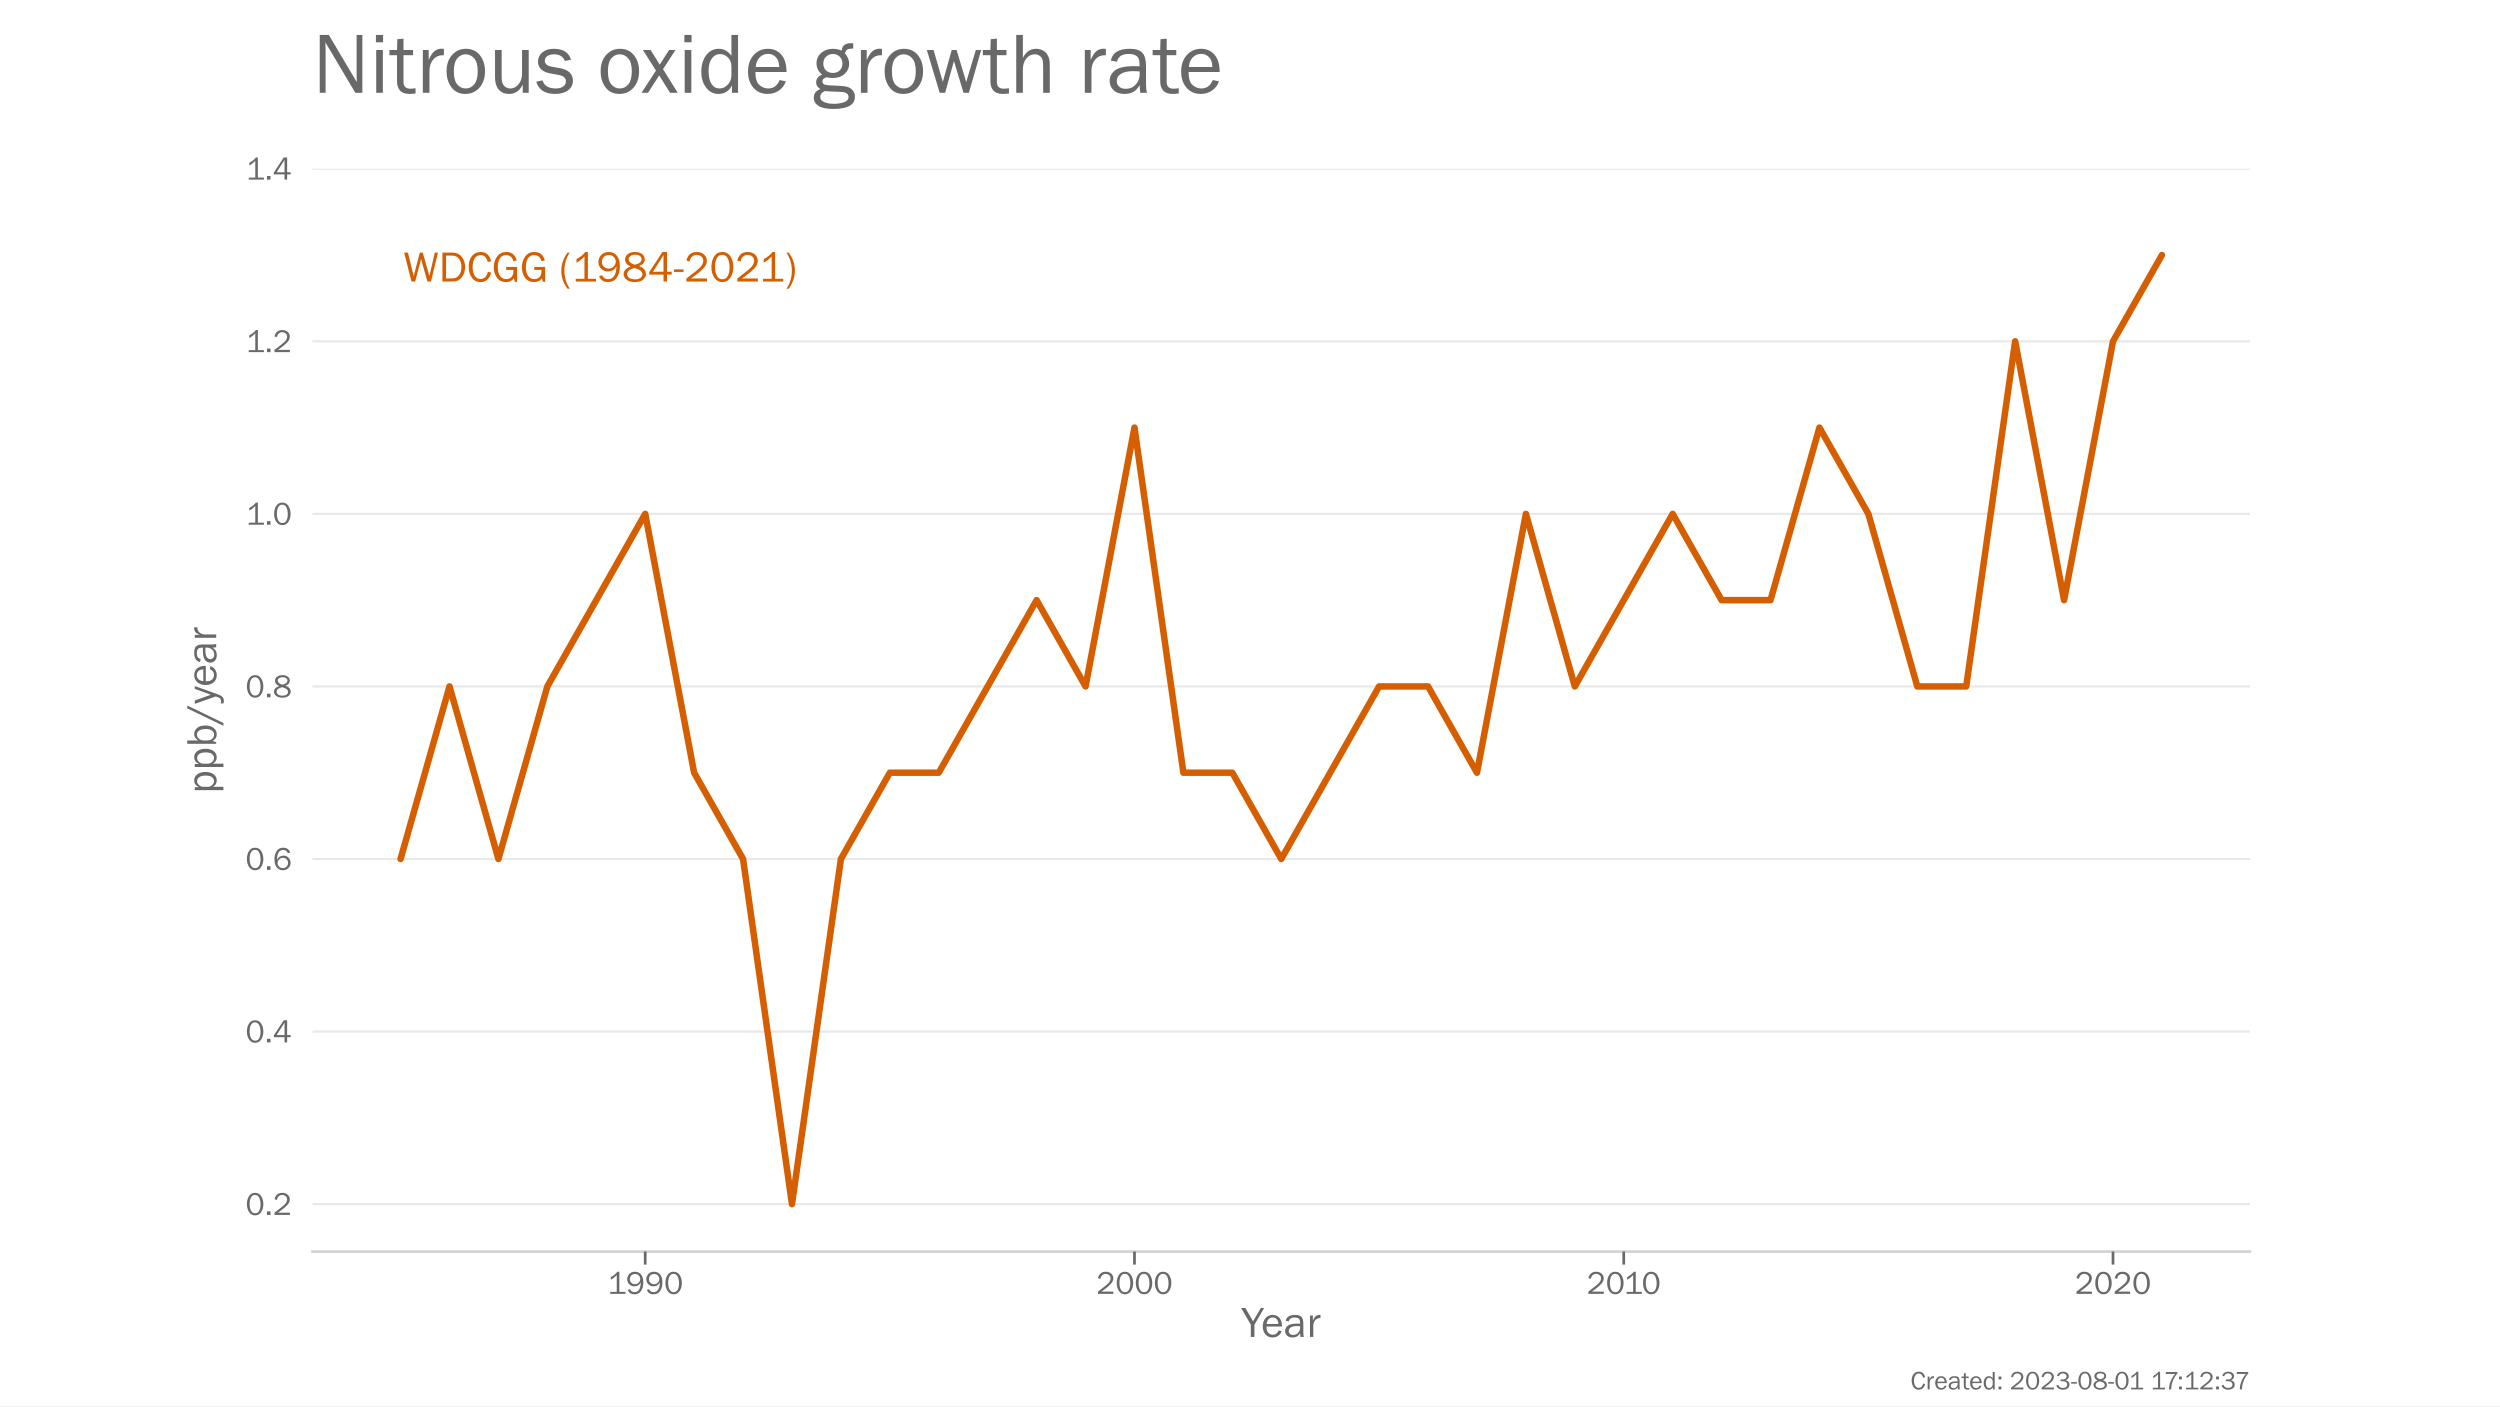
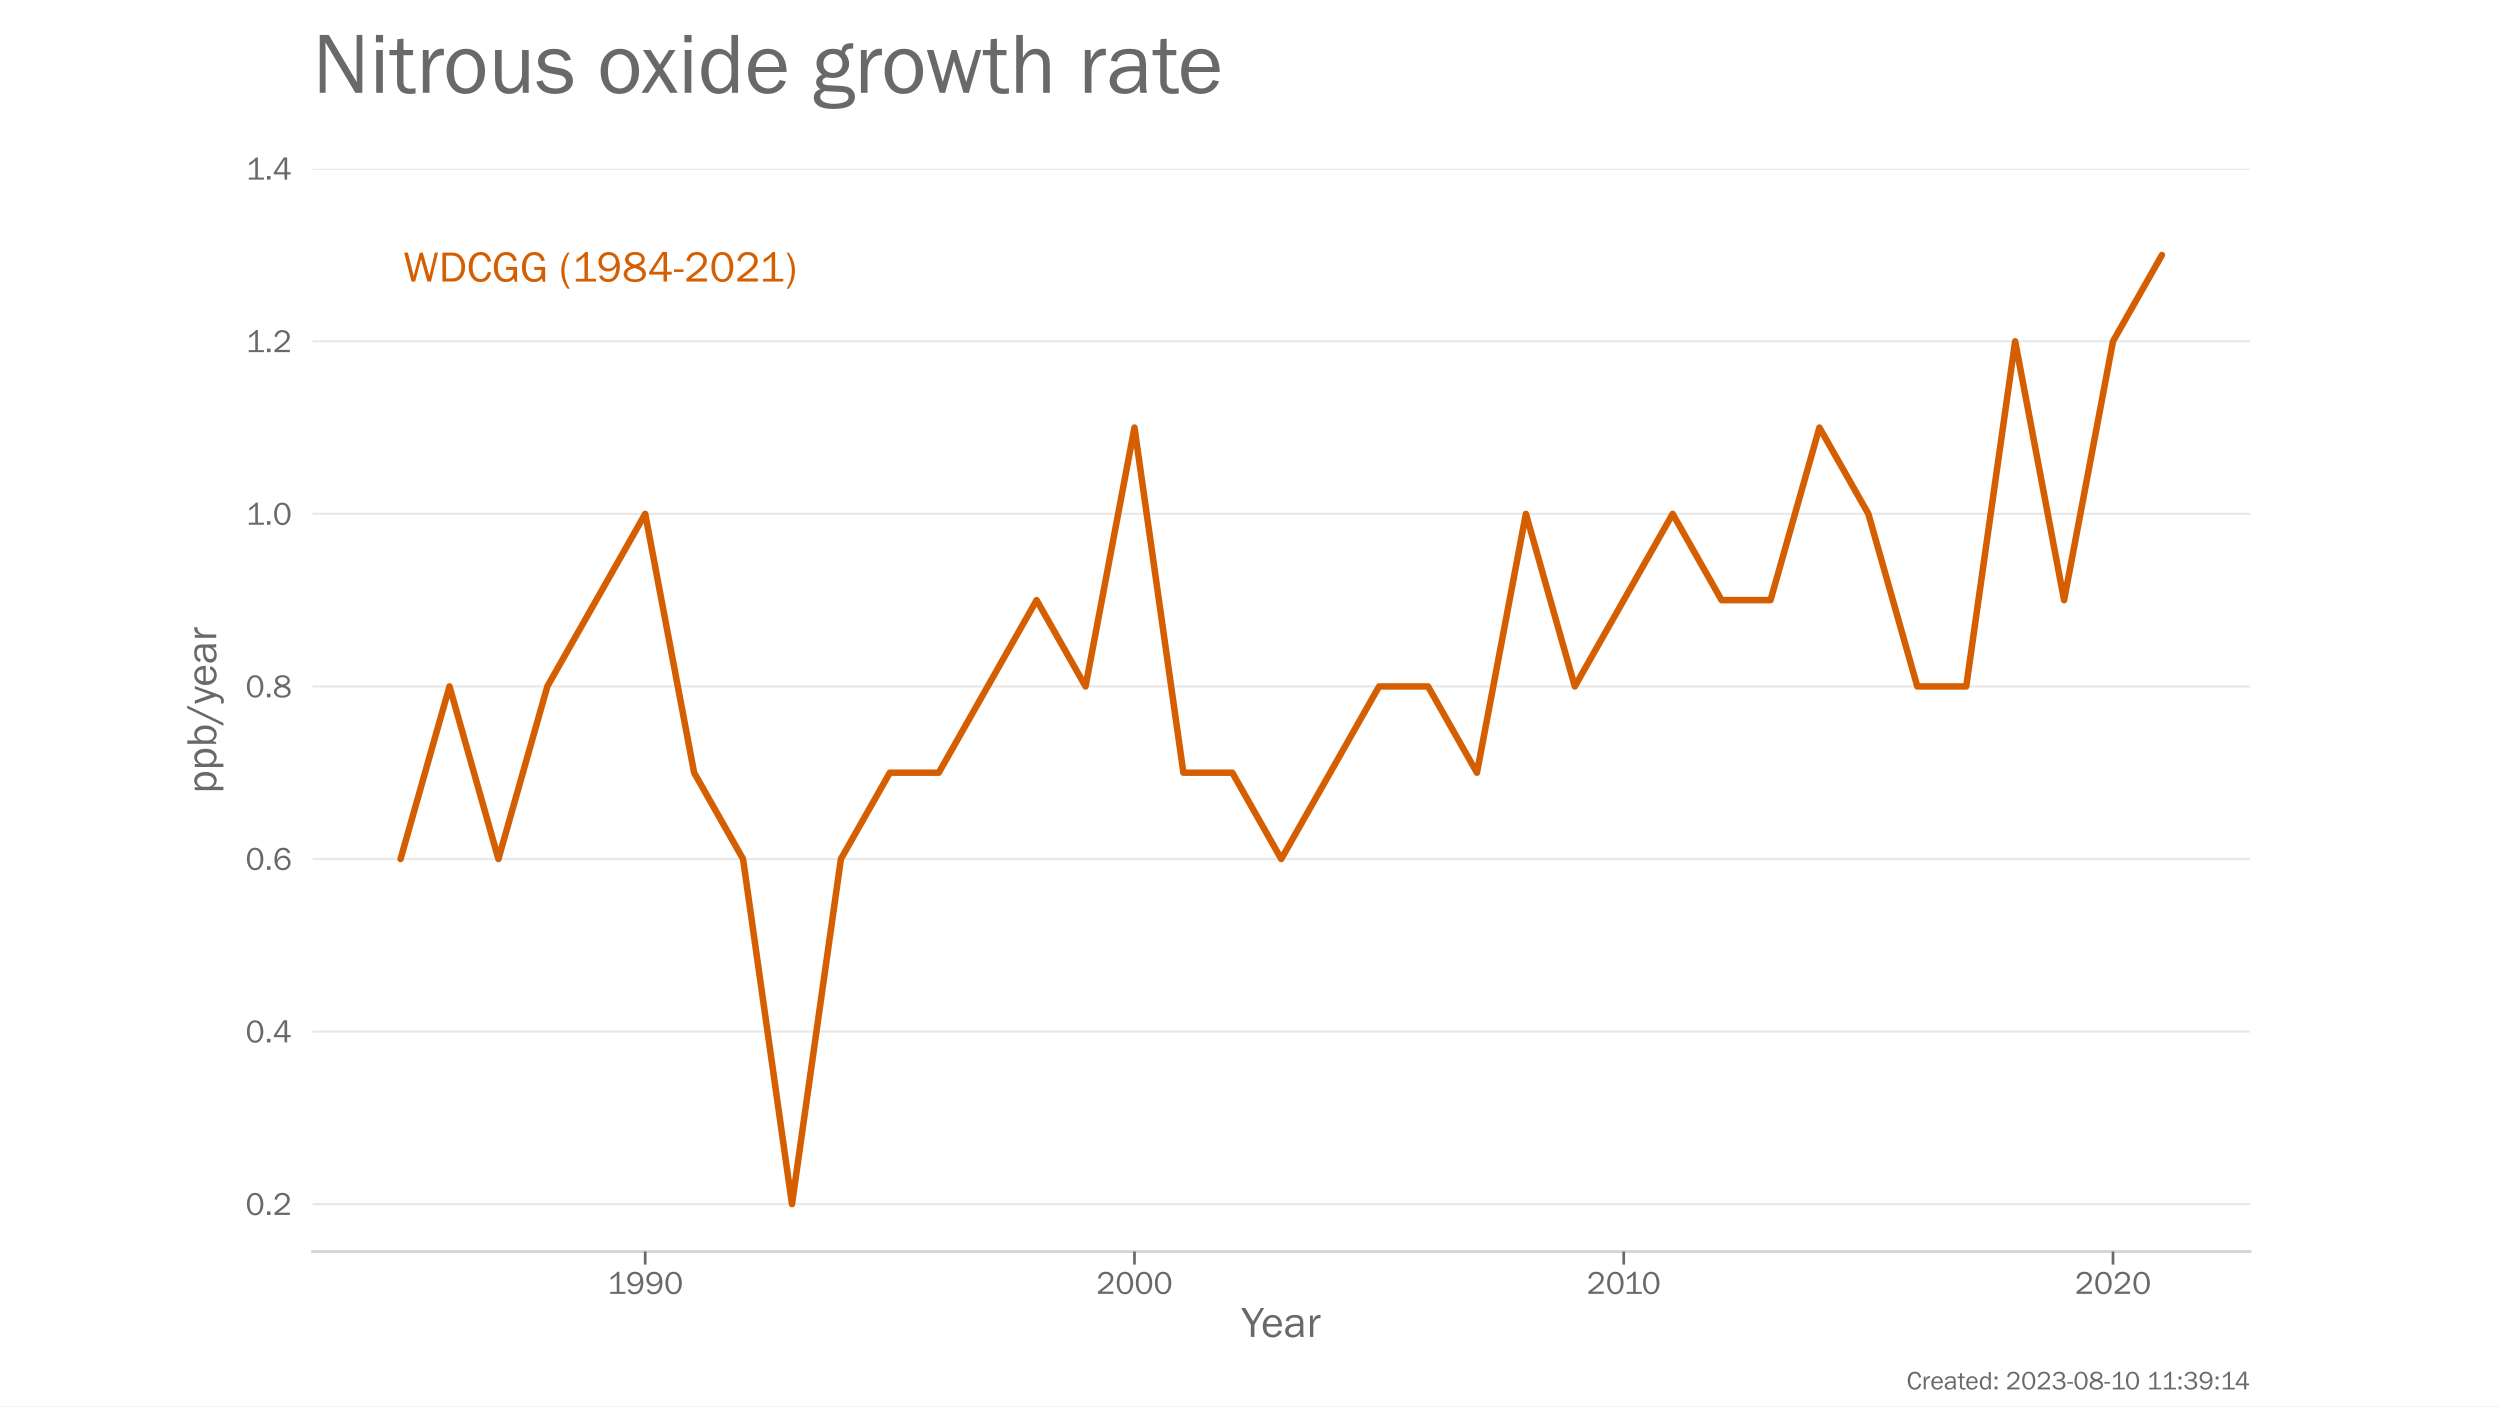
<svg xmlns="http://www.w3.org/2000/svg" xmlns:xlink="http://www.w3.org/1999/xlink" height="648pt" version="1.1" viewBox="0 0 1152 648" width="1152pt">
  <defs>
    <style type="text/css">*{stroke-linecap:butt;stroke-linejoin:round;}</style>
  </defs>
  <g id="figure_1">
    <g id="patch_1">
      <path d="M 0 648  L 1152 648  L 1152 0  L 0 0  z " style="fill:#ffffff;" />
    </g>
    <g id="axes_1">
      <g id="patch_2">
        <path d="M 144 576.72  L 1036.8 576.72  L 1036.8 77.76  L 144 77.76  z " style="fill:none;" />
      </g>
      <g id="patch_3">
        <path d="M 144 576.72  L 1036.8 576.72  " style="fill:none;stroke:#d3d3d3;stroke-linecap:square;stroke-linejoin:miter;stroke-width:1.25;" />
      </g>
      <g id="matplotlib.axis_1">
        <g id="xtick_1">
          <g id="line2d_1">
            <defs>
-               <path d="M 0 0  L 0 6  " id="mac3b0499d6" style="stroke:#696969;stroke-width:1.25;" />
+               <path d="M 0 0  L 0 6  " id="m8288521827" style="stroke:#696969;stroke-width:1.25;" />
            </defs>
            <g>
-               <use style="fill:#696969;stroke:#696969;stroke-width:1.25;" x="297.309" xlink:href="#mac3b0499d6" y="576.72" />
+               <use style="fill:#696969;stroke:#696969;stroke-width:1.25;" x="297.309" xlink:href="#m8288521827" y="576.72" />
            </g>
          </g>
          <g id="text_1">
            <g style="fill:#696969;" transform="translate(279.82 596.2184)scale(0.15 -0.15)">
              <defs>
                <path d="M 55.859 6.203  L 55.859 0  L 9.188 0  L 9.188 6.203  L 29.203 6.203  L 29.203 57.672  Q 20.359 48.438 10.844 43.266  L 10.844 51.656  Q 23.969 58.547 31.203 68.016  L 37.156 68.016  L 37.156 6.203  z " id="FranklinGothic-Book-49" />
                <path d="M 5.719 12.156  L 12.406 14.594  Q 16.547 5.375 26.375 5.375  Q 35.891 5.375 40.703 13.375  Q 45.516 21.391 45.656 35.109  Q 39.109 23.094 25.984 23.094  Q 16.703 23.094 10.406 29.422  Q 4.109 35.75 4.109 45.062  Q 4.109 54.547 10.719 61.281  Q 17.328 68.016 27.594 68.016  Q 40.141 68.016 46.828 59.203  Q 53.516 50.391 53.516 34.969  Q 53.516 18.75 46.438 8.719  Q 39.359 -1.312 26.266 -1.312  Q 10.984 -1.312 5.719 12.156  z M 27.828 29.781  Q 34.719 29.781 39.375 34.594  Q 44.047 39.406 44.047 45.844  Q 44.047 52.094 39.625 56.578  Q 35.203 61.078 27.984 61.078  Q 20.656 61.078 16.406 56.469  Q 12.156 51.859 12.156 45.219  Q 12.156 38.094 16.859 33.938  Q 21.578 29.781 27.828 29.781  z " id="FranklinGothic-Book-57" />
                <path d="M 29.391 -1.312  Q 17.875 -1.312 10.984 8.672  Q 4.109 18.656 4.109 33.453  Q 4.109 48 10.641 58  Q 17.188 68.016 29.156 68.016  Q 41.656 68.016 48.125 57.562  Q 54.594 47.125 54.594 33.062  Q 54.594 19.281 47.953 8.984  Q 41.312 -1.312 29.391 -1.312  z M 29.438 5.219  Q 37.891 5.219 41.938 12.859  Q 46 20.516 46 32.078  Q 46 44.734 41.844 53.125  Q 37.703 61.531 29.047 61.531  Q 20.703 61.531 16.625 53.859  Q 12.547 46.188 12.547 33.688  Q 12.547 20.703 16.844 12.953  Q 21.141 5.219 29.438 5.219  z " id="FranklinGothic-Book-48" />
              </defs>
              <use xlink:href="#FranklinGothic-Book-49" />
              <use x="57.268" xlink:href="#FranklinGothic-Book-57" />
              <use x="115.91" xlink:href="#FranklinGothic-Book-57" />
              <use x="174.553" xlink:href="#FranklinGothic-Book-48" />
            </g>
          </g>
        </g>
        <g id="xtick_2">
          <g id="line2d_2">
            <g>
-               <use style="fill:#696969;stroke:#696969;stroke-width:1.25;" x="522.764" xlink:href="#mac3b0499d6" y="576.72" />
+               <use style="fill:#696969;stroke:#696969;stroke-width:1.25;" x="522.764" xlink:href="#m8288521827" y="576.72" />
            </g>
          </g>
          <g id="text_2">
            <g style="fill:#696969;" transform="translate(505.1714 596.2184)scale(0.15 -0.15)">
              <defs>
                <path d="M 52.484 6.938  L 52.484 0  L 5.172 0  L 5.172 6.938  Q 33.203 27.938 38.594 34.594  Q 44 41.266 44 47.797  Q 44 53.906 39.453 57.656  Q 34.906 61.422 29 61.422  Q 22.906 61.422 18.219 57.297  Q 13.531 53.172 12.938 46.094  L 5.172 48.438  Q 10.062 68.016 29.109 68.016  Q 39.406 68.016 45.844 62.156  Q 52.297 56.297 52.297 47.859  Q 52.297 42.047 49.234 36.672  Q 46.188 31.297 37.688 23.828  Q 29.203 16.359 15.719 6.938  z " id="FranklinGothic-Book-50" />
              </defs>
              <use xlink:href="#FranklinGothic-Book-50" />
              <use x="58.643" xlink:href="#FranklinGothic-Book-48" />
              <use x="117.285" xlink:href="#FranklinGothic-Book-48" />
              <use x="175.928" xlink:href="#FranklinGothic-Book-48" />
            </g>
          </g>
        </g>
        <g id="xtick_3">
          <g id="line2d_3">
            <g>
-               <use style="fill:#696969;stroke:#696969;stroke-width:1.25;" x="748.218" xlink:href="#mac3b0499d6" y="576.72" />
+               <use style="fill:#696969;stroke:#696969;stroke-width:1.25;" x="748.218" xlink:href="#m8288521827" y="576.72" />
            </g>
          </g>
          <g id="text_3">
            <g style="fill:#696969;" transform="translate(731.151 596.2184)scale(0.15 -0.15)">
              <use xlink:href="#FranklinGothic-Book-50" />
              <use x="58.643" xlink:href="#FranklinGothic-Book-48" />
              <use x="113.535" xlink:href="#FranklinGothic-Book-49" />
              <use x="168.928" xlink:href="#FranklinGothic-Book-48" />
            </g>
          </g>
        </g>
        <g id="xtick_4">
          <g id="line2d_4">
            <g>
-               <use style="fill:#696969;stroke:#696969;stroke-width:1.25;" x="973.673" xlink:href="#mac3b0499d6" y="576.72" />
+               <use style="fill:#696969;stroke:#696969;stroke-width:1.25;" x="973.673" xlink:href="#m8288521827" y="576.72" />
            </g>
          </g>
          <g id="text_4">
            <g style="fill:#696969;" transform="translate(956.0805 596.2184)scale(0.15 -0.15)">
              <use xlink:href="#FranklinGothic-Book-50" />
              <use x="58.643" xlink:href="#FranklinGothic-Book-48" />
              <use x="117.285" xlink:href="#FranklinGothic-Book-50" />
              <use x="175.928" xlink:href="#FranklinGothic-Book-48" />
            </g>
          </g>
        </g>
        <g id="text_5">
          <g style="fill:#696969;" transform="translate(572.1094 616.0481)scale(0.2 -0.2)">
            <defs>
              <path d="M 52 66.656  L 29.688 28.031  L 29.688 0  L 21.344 0  L 21.344 28.031  L -0.984 66.656  L 8.844 66.656  L 26.562 35.984  L 44.391 66.656  z " id="FranklinGothic-Book-89" />
              <path d="M 40.234 14.703  L 47.359 13.234  Q 45.406 6.938 39.734 2.812  Q 34.078 -1.312 26.422 -1.312  Q 16.312 -1.312 10.062 5.781  Q 3.812 12.891 3.812 24.422  Q 3.812 36.188 10.297 43.438  Q 16.797 50.688 26.609 50.688  Q 36.281 50.688 42.156 44  Q 48.047 37.312 48.188 23.969  L 12.359 23.969  Q 12.359 12.797 17.047 8.891  Q 21.734 4.984 26.953 4.984  Q 36.375 4.984 40.234 14.703  z M 39.797 29.688  Q 39.703 33.844 38.422 37.062  Q 37.156 40.281 34.125 42.547  Q 31.109 44.828 26.859 44.828  Q 21.141 44.828 17.156 40.719  Q 13.188 36.625 12.703 29.688  z " id="FranklinGothic-Book-101" />
              <path d="M 46.297 0  L 38.672 0  Q 38.234 2.344 37.797 8.891  Q 32.719 -1.312 20.516 -1.312  Q 12.203 -1.312 7.766 3.078  Q 3.328 7.469 3.328 13.625  Q 3.328 21.094 9.672 25.906  Q 16.016 30.719 31.25 30.719  Q 33.297 30.719 37.797 30.516  Q 37.797 36.375 36.891 38.984  Q 35.984 41.609 33.047 43.172  Q 30.125 44.734 25.344 44.734  Q 13.672 44.734 11.766 35.844  L 4.688 37.062  Q 7.281 50.688 26.469 50.688  Q 36.672 50.688 40.938 46.172  Q 45.219 41.656 45.219 30.516  L 45.219 9.578  Q 45.219 4.344 46.297 0  z M 37.797 24.656  Q 33.109 24.953 30.672 24.953  Q 21.578 24.953 16.547 21.969  Q 11.531 19 11.531 13.281  Q 11.531 9.672 14.234 7.125  Q 16.938 4.594 22.078 4.594  Q 29 4.594 33.469 9.625  Q 37.938 14.656 37.938 21.438  Q 37.938 22.797 37.797 24.656  z " id="FranklinGothic-Book-97" />
              <path d="M 15.328 0  L 7.672 0  L 7.672 49.312  L 14.406 49.312  L 14.406 37.797  Q 17.969 45.953 21.547 48.359  Q 25.141 50.781 28.906 50.781  Q 30.078 50.781 31.938 50.594  L 31.938 43.266  L 30.375 43.266  Q 24.031 43.266 19.828 38.531  Q 15.625 33.797 15.328 26.078  z " id="FranklinGothic-Book-114" />
            </defs>
            <use xlink:href="#FranklinGothic-Book-89" />
            <use x="45.025" xlink:href="#FranklinGothic-Book-101" />
            <use x="97.076" xlink:href="#FranklinGothic-Book-97" />
            <use x="149.957" xlink:href="#FranklinGothic-Book-114" />
          </g>
        </g>
      </g>
      <g id="matplotlib.axis_2">
        <g id="ytick_1">
          <g id="line2d_5">
-             <path clip-path="url(#p93c42e9680)" d="M 144 554.853  L 1036.8 554.853  " style="fill:none;stroke:#d3d3d3;stroke-linecap:round;stroke-opacity:0.5;" />
+             <path clip-path="url(#p6dc872b696)" d="M 144 554.853  L 1036.8 554.853  " style="fill:none;stroke:#d3d3d3;stroke-linecap:round;stroke-opacity:0.5;" />
          </g>
          <g id="text_6">
            <g style="fill:#696969;" transform="translate(113.1578 559.8524)scale(0.15 -0.15)">
              <defs>
                <path d="M 17.969 10.938  L 17.969 0  L 7.078 0  L 7.078 10.938  z " id="FranklinGothic-Book-46" />
              </defs>
              <use xlink:href="#FranklinGothic-Book-48" />
              <use x="58.643" xlink:href="#FranklinGothic-Book-46" />
              <use x="83.643" xlink:href="#FranklinGothic-Book-50" />
            </g>
          </g>
        </g>
        <g id="ytick_2">
          <g id="line2d_6">
-             <path clip-path="url(#p93c42e9680)" d="M 144 475.338  L 1036.8 475.338  " style="fill:none;stroke:#d3d3d3;stroke-linecap:round;stroke-opacity:0.5;" />
+             <path clip-path="url(#p6dc872b696)" d="M 144 475.338  L 1036.8 475.338  " style="fill:none;stroke:#d3d3d3;stroke-linecap:round;stroke-opacity:0.5;" />
          </g>
          <g id="text_7">
            <g style="fill:#696969;" transform="translate(113.1578 480.3369)scale(0.15 -0.15)">
              <defs>
                <path d="M 44.094 0  L 36.031 0  L 36.031 15.875  L 3.078 15.875  L 3.078 21.484  L 33.641 68.062  L 44.094 68.062  L 44.094 22.469  L 54.891 22.469  L 54.891 15.875  L 44.094 15.875  z M 36.031 22.469  L 36.031 54  Q 36.031 57.422 36.188 61.375  Q 34.078 57.516 32.562 55.125  L 11.766 22.469  z " id="FranklinGothic-Book-52" />
              </defs>
              <use xlink:href="#FranklinGothic-Book-48" />
              <use x="58.643" xlink:href="#FranklinGothic-Book-46" />
              <use x="83.643" xlink:href="#FranklinGothic-Book-52" />
            </g>
          </g>
        </g>
        <g id="ytick_3">
          <g id="line2d_7">
-             <path clip-path="url(#p93c42e9680)" d="M 144 395.822  L 1036.8 395.822  " style="fill:none;stroke:#d3d3d3;stroke-linecap:round;stroke-opacity:0.5;" />
+             <path clip-path="url(#p6dc872b696)" d="M 144 395.822  L 1036.8 395.822  " style="fill:none;stroke:#d3d3d3;stroke-linecap:round;stroke-opacity:0.5;" />
          </g>
          <g id="text_8">
            <g style="fill:#696969;" transform="translate(113.1578 400.8214)scale(0.15 -0.15)">
              <defs>
                <path d="M 53.562 53.031  L 46.047 50.984  Q 42.188 61.141 31.984 61.141  Q 13.234 61.141 12.797 30.125  Q 15.766 37.016 21.234 40.328  Q 26.703 43.656 32.812 43.656  Q 42.094 43.656 48.359 37.188  Q 54.641 30.719 54.641 21.688  Q 54.641 12.312 47.969 5.5  Q 41.312 -1.312 30.906 -1.312  Q 19.094 -1.312 12.078 7.594  Q 5.078 16.5 5.078 31.844  Q 5.078 46.828 11.688 57.422  Q 18.312 68.016 32.172 68.016  Q 48.141 68.016 53.562 53.031  z M 30.766 5.375  Q 37.844 5.375 42.359 10.031  Q 46.875 14.703 46.875 21.234  Q 46.875 27.688 42.453 32.297  Q 38.031 36.922 31.5 36.922  Q 24.75 36.922 19.719 32.078  Q 14.703 27.25 14.703 20.75  Q 14.703 14.75 19.188 10.062  Q 23.688 5.375 30.766 5.375  z " id="FranklinGothic-Book-54" />
              </defs>
              <use xlink:href="#FranklinGothic-Book-48" />
              <use x="58.643" xlink:href="#FranklinGothic-Book-46" />
              <use x="83.643" xlink:href="#FranklinGothic-Book-54" />
            </g>
          </g>
        </g>
        <g id="ytick_4">
          <g id="line2d_8">
-             <path clip-path="url(#p93c42e9680)" d="M 144 316.307  L 1036.8 316.307  " style="fill:none;stroke:#d3d3d3;stroke-linecap:round;stroke-opacity:0.5;" />
+             <path clip-path="url(#p6dc872b696)" d="M 144 316.307  L 1036.8 316.307  " style="fill:none;stroke:#d3d3d3;stroke-linecap:round;stroke-opacity:0.5;" />
          </g>
          <g id="text_9">
            <g style="fill:#696969;" transform="translate(113.1578 321.3058)scale(0.15 -0.15)">
              <defs>
                <path d="M 19.484 34.578  Q 6.844 40.094 6.844 50.594  Q 6.844 58.203 13.141 63.109  Q 19.438 68.016 29.828 68.016  Q 40.094 68.016 46.141 63.297  Q 52.203 58.594 52.203 50.984  Q 52.203 40.375 39.266 35.797  Q 49.703 30.953 52.359 26.453  Q 55.031 21.969 55.031 17.484  Q 55.031 9.469 48.219 4.078  Q 41.406 -1.312 29.734 -1.312  Q 17.281 -1.312 10.438 4.172  Q 3.609 9.672 3.609 17.234  Q 3.609 28.516 19.484 34.578  z M 29.594 38.719  Q 37.984 40.969 41.453 43.891  Q 44.922 46.828 44.922 51.219  Q 44.922 56.344 40.797 59  Q 36.672 61.672 29.938 61.672  Q 23.484 61.672 19.375 58.859  Q 15.281 56.062 15.281 51.312  Q 15.281 46.625 19.844 43.203  Q 24.422 39.797 29.594 38.719  z M 28.656 31.062  Q 11.766 27.047 11.766 16.938  Q 11.766 11.672 16.375 8.328  Q 21 4.984 29.984 4.984  Q 37.594 4.984 42.234 8.25  Q 46.875 11.531 46.875 16.609  Q 46.875 26.312 28.656 31.062  z " id="FranklinGothic-Book-56" />
              </defs>
              <use xlink:href="#FranklinGothic-Book-48" />
              <use x="58.643" xlink:href="#FranklinGothic-Book-46" />
              <use x="83.643" xlink:href="#FranklinGothic-Book-56" />
            </g>
          </g>
        </g>
        <g id="ytick_5">
          <g id="line2d_9">
-             <path clip-path="url(#p93c42e9680)" d="M 144 236.791  L 1036.8 236.791  " style="fill:none;stroke:#d3d3d3;stroke-linecap:round;stroke-opacity:0.5;" />
+             <path clip-path="url(#p6dc872b696)" d="M 144 236.791  L 1036.8 236.791  " style="fill:none;stroke:#d3d3d3;stroke-linecap:round;stroke-opacity:0.5;" />
          </g>
          <g id="text_10">
            <g style="fill:#696969;" transform="translate(113.2516 241.7903)scale(0.15 -0.15)">
              <use xlink:href="#FranklinGothic-Book-49" />
              <use x="58.018" xlink:href="#FranklinGothic-Book-46" />
              <use x="83.018" xlink:href="#FranklinGothic-Book-48" />
            </g>
          </g>
        </g>
        <g id="ytick_6">
          <g id="line2d_10">
-             <path clip-path="url(#p93c42e9680)" d="M 144 157.276  L 1036.8 157.276  " style="fill:none;stroke:#d3d3d3;stroke-linecap:round;stroke-opacity:0.5;" />
+             <path clip-path="url(#p6dc872b696)" d="M 144 157.276  L 1036.8 157.276  " style="fill:none;stroke:#d3d3d3;stroke-linecap:round;stroke-opacity:0.5;" />
          </g>
          <g id="text_11">
            <g style="fill:#696969;" transform="translate(113.2516 162.2748)scale(0.15 -0.15)">
              <use xlink:href="#FranklinGothic-Book-49" />
              <use x="58.018" xlink:href="#FranklinGothic-Book-46" />
              <use x="83.018" xlink:href="#FranklinGothic-Book-50" />
            </g>
          </g>
        </g>
        <g id="ytick_7">
          <g id="line2d_11">
-             <path clip-path="url(#p93c42e9680)" d="M 144 77.76  L 1036.8 77.76  " style="fill:none;stroke:#d3d3d3;stroke-linecap:round;stroke-opacity:0.5;" />
+             <path clip-path="url(#p6dc872b696)" d="M 144 77.76  L 1036.8 77.76  " style="fill:none;stroke:#d3d3d3;stroke-linecap:round;stroke-opacity:0.5;" />
          </g>
          <g id="text_12">
            <g style="fill:#696969;" transform="translate(113.2516 82.75922)scale(0.15 -0.15)">
              <use xlink:href="#FranklinGothic-Book-49" />
              <use x="58.018" xlink:href="#FranklinGothic-Book-46" />
              <use x="83.018" xlink:href="#FranklinGothic-Book-52" />
            </g>
          </g>
        </g>
        <g id="text_13">
          <g style="fill:#696969;" transform="translate(99.62344 365.6369)rotate(-90)scale(0.2 -0.2)">
            <defs>
              <path d="M 15.328 -16.656  L 7.672 -16.656  L 7.672 49.312  L 14.547 49.312  L 14.547 39.75  Q 19.781 50.688 30.125 50.688  Q 38.875 50.688 44.234 43.375  Q 49.609 36.078 49.609 24.906  Q 49.609 12.844 44.094 5.766  Q 38.578 -1.312 29.938 -1.312  Q 20.656 -1.312 15.328 7.516  z M 15.328 31.781  L 15.328 17.922  Q 16.062 12.312 20.062 8.641  Q 24.078 4.984 28.422 4.984  Q 33.453 4.984 37.328 9.375  Q 41.219 13.766 41.219 24.562  Q 41.219 33.891 37.703 38.938  Q 34.188 44 28.375 44  Q 23.781 44 20.141 40.422  Q 16.5 36.859 15.328 31.781  z " id="FranklinGothic-Book-112" />
              <path d="M 11.375 0  L 7.672 0  L 7.672 66.656  L 15.328 66.656  L 15.328 41.109  Q 20.609 50.688 29.891 50.688  Q 38.375 50.688 44.109 44  Q 49.859 37.312 49.859 24.562  Q 49.859 13.578 44.219 6.125  Q 38.578 -1.312 29.547 -1.312  Q 19.484 -1.312 14.109 8.156  z M 15.328 19.344  Q 15.875 11.766 20 8.344  Q 24.125 4.938 28.719 4.938  Q 34.578 4.938 38.156 10.016  Q 41.75 15.094 41.75 23.922  Q 41.75 33.453 38.281 38.891  Q 34.812 44.344 28.656 44.344  Q 23.828 44.344 19.938 40.453  Q 16.062 36.578 15.328 30.422  z " id="FranklinGothic-Book-98" />
              <path d="M 1.859 -16.656  L -4.688 -16.656  L 35.547 66.656  L 42.094 66.656  z " id="FranklinGothic-Book-47" />
              <path d="M 41.5 49.312  L 21.734 -5.766  Q 17.438 -17.672 8.016 -17.672  Q 5.031 -17.672 1.422 -16.656  L 1.422 -10.641  Q 4.391 -11.328 6.547 -11.328  Q 10.203 -11.328 12.672 -9.219  Q 15.141 -7.125 17.578 0.922  L 0.531 49.312  L 8.344 49.312  L 21.531 12.25  L 35.062 49.312  z " id="FranklinGothic-Book-121" />
            </defs>
            <use xlink:href="#FranklinGothic-Book-112" />
            <use x="53.418" xlink:href="#FranklinGothic-Book-112" />
            <use x="106.836" xlink:href="#FranklinGothic-Book-98" />
            <use x="160.547" xlink:href="#FranklinGothic-Book-47" />
            <use x="205.957" xlink:href="#FranklinGothic-Book-121" />
            <use x="246.086" xlink:href="#FranklinGothic-Book-101" />
            <use x="298.137" xlink:href="#FranklinGothic-Book-97" />
            <use x="351.018" xlink:href="#FranklinGothic-Book-114" />
          </g>
        </g>
      </g>
      <g id="text_14">
        <g style="fill:#696969;" transform="translate(144 42.76)scale(0.4 -0.4)">
          <defs>
            <path d="M 57.422 0  L 49.312 0  L 14.844 58.109  L 14.938 53.719  Q 15.094 51.219 15.094 49.516  L 15.094 0  L 8.344 0  L 8.344 66.656  L 18.797 66.656  L 51.031 12.312  L 50.922 16.938  Q 50.828 19.672 50.828 21.781  L 50.828 66.656  L 57.422 66.656  z " id="FranklinGothic-Book-78" />
            <path d="M 15.578 66.656  L 15.578 58.156  L 7.328 58.156  L 7.328 66.656  z M 15.328 49.312  L 15.328 0  L 7.672 0  L 7.672 49.312  z " id="FranklinGothic-Book-105" />
            <path d="M 30.031 5.281  L 30.031 -0.781  Q 25.984 -1.312 23 -1.312  Q 8.688 -1.312 8.688 13.625  L 8.688 43.312  L -0.047 43.312  L -0.047 49.312  L 8.688 49.312  L 9.031 61.719  L 16.156 62.406  L 16.156 49.312  L 27.203 49.312  L 27.203 43.312  L 16.156 43.312  L 16.156 12.359  Q 16.156 4.734 24.078 4.734  Q 26.703 4.734 30.031 5.281  z " id="FranklinGothic-Book-116" />
            <path d="M 25.344 -1.312  Q 15.188 -1.312 9.5 6.203  Q 3.812 13.719 3.812 24.859  Q 3.812 36.625 10.203 43.656  Q 16.609 50.688 26.125 50.688  Q 36.328 50.688 42.203 43.281  Q 48.094 35.891 48.094 24.812  Q 48.094 13.281 41.75 5.984  Q 35.406 -1.312 25.344 -1.312  z M 25.922 4.984  Q 31.781 4.984 35.734 9.812  Q 39.703 14.656 39.703 24.859  Q 39.703 35.109 35.547 39.719  Q 31.391 44.344 25.828 44.344  Q 20.125 44.344 16.156 39.672  Q 12.203 35.016 12.203 24.906  Q 12.203 14.203 16.156 9.594  Q 20.125 4.984 25.922 4.984  z " id="FranklinGothic-Book-111" />
            <path d="M 46.484 0  L 39.594 0  L 39.594 9.422  Q 34.328 -1.312 23.875 -1.312  Q 16.312 -1.312 11.984 3.656  Q 7.672 8.641 7.672 17.828  L 7.672 49.312  L 15.328 49.312  L 15.328 17.828  Q 15.328 10.5 18.375 7.734  Q 21.438 4.984 25.094 4.984  Q 28.812 4.984 31.812 7.078  Q 34.812 9.188 36.812 13.062  Q 38.812 16.938 38.812 21.531  L 38.812 49.312  L 46.484 49.312  z " id="FranklinGothic-Book-117" />
            <path d="M 1.031 12.797  L 8.344 14.312  Q 10.797 4.984 23.781 4.984  Q 28.562 4.984 31.875 7.125  Q 35.203 9.281 35.203 13.188  Q 35.203 19 26.766 20.562  L 16.359 22.516  Q 10.25 23.688 6.641 27.094  Q 3.031 30.516 3.031 36.141  Q 3.031 42.328 7.953 46.5  Q 12.891 50.688 21.234 50.688  Q 37.312 50.688 41.062 38.141  L 34.031 36.625  Q 31 44.344 21.578 44.344  Q 16.891 44.344 13.891 42.406  Q 10.891 40.484 10.891 37.016  Q 10.891 31.547 18.562 30.125  L 28.172 28.422  Q 43.266 25.688 43.266 13.812  Q 43.266 7.031 37.641 2.859  Q 32.031 -1.312 22.703 -1.312  Q 5.172 -1.312 1.031 12.797  z " id="FranklinGothic-Book-115" />
            <path id="FranklinGothic-Book-32" />
            <path d="M 42.047 0  L 33.203 0  L 20.656 20.016  L 7.812 0  L 0.344 0  L 16.938 25.594  L 1.953 49.312  L 10.797 49.312  L 21.344 32.469  L 32.078 49.312  L 39.453 49.312  L 25.094 27.25  z " id="FranklinGothic-Book-120" />
            <path d="M 46.188 66.656  L 46.188 0  L 39.203 0  L 39.203 8.453  Q 34.031 -1.312 23.641 -1.312  Q 14.984 -1.312 9.422 5.938  Q 3.859 13.188 3.859 24.266  Q 3.859 35.594 9.375 43.141  Q 14.891 50.688 24.031 50.688  Q 32.906 50.688 38.531 42.578  L 38.531 66.656  z M 38.531 30.281  Q 38.531 36.766 34.562 40.672  Q 30.609 44.578 25.344 44.578  Q 19.625 44.578 15.938 39.5  Q 12.25 34.422 12.25 25.25  Q 12.25 15.328 15.641 10.156  Q 19.047 4.984 24.953 4.984  Q 30.328 4.984 34.422 9.469  Q 38.531 13.969 38.531 20.016  z " id="FranklinGothic-Book-100" />
            <path d="M 47.953 57.031  L 47.953 50.922  Q 42.672 50.922 40.891 49.703  Q 39.109 48.484 38.531 45.312  Q 43.266 39.844 43.266 33.406  Q 43.266 26.656 38.109 21.828  Q 32.953 17 24.266 17  Q 22.312 17 20.906 17.281  Q 18.219 17.828 17.531 17.828  Q 16.219 17.828 14.359 16.531  Q 12.5 15.234 12.5 13.188  Q 12.5 10.25 15.188 9.375  Q 17.875 8.5 27.828 8.25  Q 36.281 8.016 40.312 7.109  Q 44.344 6.203 47.125 3.094  Q 49.906 0 49.906 -4.5  Q 49.906 -18.609 25.094 -18.609  Q 13.328 -18.609 7.938 -15.062  Q 2.547 -11.531 2.547 -5.609  Q 2.547 1.562 10.062 4.25  Q 5.219 7.422 5.219 12.203  Q 5.219 17.922 12.062 20.953  Q 5.672 26.125 5.672 33.984  Q 5.672 41.312 11.141 46  Q 16.609 50.688 24.469 50.688  Q 30.031 50.688 34.578 48.578  Q 35.297 53.422 37.953 55.266  Q 40.625 57.125 46.047 57.125  Q 46.578 57.125 47.953 57.031  z M 24.516 22.859  Q 29.391 22.859 32.469 25.859  Q 35.547 28.859 35.547 33.641  Q 35.547 38.531 32.344 41.625  Q 29.156 44.734 24.609 44.734  Q 20.266 44.734 16.891 41.828  Q 13.531 38.922 13.531 33.547  Q 13.531 28.766 16.547 25.812  Q 19.578 22.859 24.516 22.859  z M 15.328 2  Q 9.969 -0.344 9.969 -4.781  Q 9.969 -8.547 14.375 -10.625  Q 18.797 -12.703 25.641 -12.703  Q 31.984 -12.703 37.25 -10.906  Q 42.531 -9.125 42.531 -4.891  Q 42.531 -2.594 40.969 -1.125  Q 39.406 0.344 36.688 0.734  Q 33.984 1.125 27.25 1.312  Q 19.188 1.516 15.328 2  z " id="FranklinGothic-Book-103" />
            <path d="M 64.5 49.312  L 50.297 0  L 44.094 0  L 33.062 36.625  L 22.953 0  L 16.656 0  L 1.859 49.312  L 9.578 49.312  L 20.266 12.547  L 30.516 49.312  L 36.141 49.312  L 47.219 12.406  L 58.297 49.312  z " id="FranklinGothic-Book-119" />
            <path d="M 46.344 0  L 38.672 0  L 38.672 29.938  Q 38.672 35.203 38.016 37.844  Q 37.359 40.484 34.891 42.406  Q 32.422 44.344 29.203 44.344  Q 23.297 44.344 19.312 39.5  Q 15.328 34.672 15.328 26.562  L 15.328 0  L 7.672 0  L 7.672 66.656  L 15.328 66.656  L 15.328 40.234  Q 20.562 50.688 30.281 50.688  Q 34.625 50.688 38.016 48.969  Q 41.406 47.266 43.203 44.484  Q 45.016 41.703 45.672 38.984  Q 46.344 36.281 46.344 29.938  z " id="FranklinGothic-Book-104" />
          </defs>
          <use xlink:href="#FranklinGothic-Book-78" />
          <use x="65.723" xlink:href="#FranklinGothic-Book-105" />
          <use x="88.672" xlink:href="#FranklinGothic-Book-116" />
          <use x="119.434" xlink:href="#FranklinGothic-Book-114" />
          <use x="150.643" xlink:href="#FranklinGothic-Book-111" />
          <use x="202.596" xlink:href="#FranklinGothic-Book-117" />
          <use x="256.746" xlink:href="#FranklinGothic-Book-115" />
          <use x="303.133" xlink:href="#FranklinGothic-Book-32" />
          <use x="328.133" xlink:href="#FranklinGothic-Book-111" />
          <use x="378.711" xlink:href="#FranklinGothic-Book-120" />
          <use x="421.094" xlink:href="#FranklinGothic-Book-105" />
          <use x="444.043" xlink:href="#FranklinGothic-Book-100" />
          <use x="497.9" xlink:href="#FranklinGothic-Book-101" />
          <use x="549.951" xlink:href="#FranklinGothic-Book-32" />
          <use x="574.951" xlink:href="#FranklinGothic-Book-103" />
          <use x="624.072" xlink:href="#FranklinGothic-Book-114" />
          <use x="655.281" xlink:href="#FranklinGothic-Book-111" />
          <use x="705.859" xlink:href="#FranklinGothic-Book-119" />
          <use x="772.266" xlink:href="#FranklinGothic-Book-116" />
          <use x="803.027" xlink:href="#FranklinGothic-Book-104" />
          <use x="857.031" xlink:href="#FranklinGothic-Book-32" />
          <use x="882.031" xlink:href="#FranklinGothic-Book-114" />
          <use x="914.99" xlink:href="#FranklinGothic-Book-97" />
          <use x="967.871" xlink:href="#FranklinGothic-Book-116" />
          <use x="996.883" xlink:href="#FranklinGothic-Book-101" />
        </g>
      </g>
      <g id="legend_1">
        <g id="line2d_12" />
        <g id="text_15">
          <g style="fill:#d55e00;" transform="translate(185.856 129.7184)scale(0.2 -0.2)">
            <defs>
              <path d="M 79.828 66.656  L 63.766 0  L 55.422 0  L 40.875 51.703  L 27.344 0  L 18.797 0  L 1.906 66.656  L 10.547 66.656  L 23.875 12.641  L 38.031 66.656  L 44.781 66.656  L 60.062 12.641  L 72.516 66.656  z " id="FranklinGothic-Book-87" />
              <path d="M 8.344 0  L 8.344 66.656  L 30.719 66.656  Q 44.828 66.656 52.688 57.031  Q 60.547 47.406 60.547 33.5  Q 60.547 19.391 52.875 9.688  Q 45.219 0 33.453 0  z M 16.703 7.078  L 30.219 7.078  Q 40.969 7.078 46.531 14.5  Q 52.094 21.922 52.094 34.078  Q 52.094 43.953 46.797 51.812  Q 41.5 59.672 30.219 59.672  L 16.703 59.672  z " id="FranklinGothic-Book-68" />
              <path d="M 48.297 22.406  L 55.906 20.703  Q 50.438 -1.312 31.203 -1.312  Q 18.562 -1.312 11.359 8.891  Q 4.156 19.094 4.156 33.984  Q 4.156 49.359 11.672 58.688  Q 19.188 68.016 31.844 68.016  Q 50.594 68.016 55.906 46.578  L 48.047 45.016  Q 43.75 60.938 31.781 60.938  Q 22.953 60.938 18.094 53.531  Q 13.234 46.141 13.234 32.766  Q 13.234 20.516 18.203 13.109  Q 23.188 5.719 31.391 5.719  Q 44.141 5.719 48.297 22.406  z " id="FranklinGothic-Book-67" />
              <path d="M 57.719 33.594  L 57.719 -0.875  L 52.594 -0.875  L 50.297 7.469  Q 44.141 -1.312 31.984 -1.312  Q 18.797 -1.312 11.469 8.594  Q 4.156 18.5 4.156 32.672  Q 4.156 47.797 11.906 57.906  Q 19.672 68.016 33.016 68.016  Q 51.422 68.016 57.031 48.688  L 49.125 46.781  Q 47.406 54.203 42.719 57.562  Q 38.031 60.938 32.469 60.938  Q 22.609 60.938 17.922 52.969  Q 13.234 45.016 13.234 33.016  Q 13.234 20.062 18.484 12.766  Q 23.734 5.469 32.766 5.469  Q 39.797 5.469 44.5 10.125  Q 49.219 14.797 49.219 23  Q 49.219 24.516 49.125 26.609  L 32.625 26.609  L 32.625 33.594  z " id="FranklinGothic-Book-71" />
              <path d="M 24.703 -16.656  L 19.578 -16.656  Q 5.219 2.203 5.219 25.094  Q 5.219 46.969 19.578 66.656  L 24.703 66.656  Q 12.359 48.25 12.359 25  Q 12.359 2.828 24.703 -16.656  z " id="FranklinGothic-Book-40" />
              <path d="M 23.531 27.984  L 23.531 22.016  L 1.469 22.016  L 1.469 27.984  z " id="FranklinGothic-Book-45" />
              <path d="M 4.641 66.656  L 9.719 66.656  Q 24.125 47.797 24.125 24.906  Q 24.125 3.031 9.719 -16.656  L 4.641 -16.656  Q 17 1.766 17 25  Q 17 47.172 4.641 66.656  z " id="FranklinGothic-Book-41" />
            </defs>
            <use xlink:href="#FranklinGothic-Book-87" />
            <use x="81.738" xlink:href="#FranklinGothic-Book-68" />
            <use x="146.436" xlink:href="#FranklinGothic-Book-67" />
            <use x="204.346" xlink:href="#FranklinGothic-Book-71" />
            <use x="269.043" xlink:href="#FranklinGothic-Book-71" />
            <use x="333.74" xlink:href="#FranklinGothic-Book-32" />
            <use x="358.74" xlink:href="#FranklinGothic-Book-40" />
            <use x="388.086" xlink:href="#FranklinGothic-Book-49" />
            <use x="445.354" xlink:href="#FranklinGothic-Book-57" />
            <use x="503.996" xlink:href="#FranklinGothic-Book-56" />
            <use x="563.389" xlink:href="#FranklinGothic-Book-52" />
            <use x="622.031" xlink:href="#FranklinGothic-Book-45" />
            <use x="647.031" xlink:href="#FranklinGothic-Book-50" />
            <use x="705.674" xlink:href="#FranklinGothic-Book-48" />
            <use x="764.316" xlink:href="#FranklinGothic-Book-50" />
            <use x="819.459" xlink:href="#FranklinGothic-Book-49" />
            <use x="878.102" xlink:href="#FranklinGothic-Book-41" />
          </g>
        </g>
      </g>
      <g id="line2d_13">
-         <path clip-path="url(#p93c42e9680)" d="M 184.582 395.822  L 207.127 316.307  L 229.673 395.822  L 252.218 316.307  L 274.764 276.549  L 297.309 236.791  L 319.855 356.064  L 342.4 395.822  L 364.945 554.853  L 387.491 395.822  L 410.036 356.064  L 432.582 356.064  L 455.127 316.307  L 477.673 276.549  L 500.218 316.307  L 522.764 197.033  L 545.309 356.064  L 567.855 356.064  L 590.4 395.822  L 612.945 356.064  L 635.491 316.307  L 658.036 316.307  L 680.582 356.064  L 703.127 236.791  L 725.673 316.307  L 748.218 276.549  L 770.764 236.791  L 793.309 276.549  L 815.855 276.549  L 838.4 197.033  L 860.945 236.791  L 883.491 316.307  L 906.036 316.307  L 928.582 157.276  L 951.127 276.549  L 973.673 157.276  L 996.218 117.518  " style="fill:none;stroke:#d55e00;stroke-linecap:round;stroke-width:3;" />
+         <path clip-path="url(#p6dc872b696)" d="M 184.582 395.822  L 207.127 316.307  L 229.673 395.822  L 252.218 316.307  L 274.764 276.549  L 297.309 236.791  L 319.855 356.064  L 342.4 395.822  L 364.945 554.853  L 387.491 395.822  L 410.036 356.064  L 432.582 356.064  L 455.127 316.307  L 477.673 276.549  L 500.218 316.307  L 522.764 197.033  L 545.309 356.064  L 567.855 356.064  L 590.4 395.822  L 612.945 356.064  L 635.491 316.307  L 658.036 316.307  L 680.582 356.064  L 703.127 236.791  L 725.673 316.307  L 748.218 276.549  L 770.764 236.791  L 793.309 276.549  L 815.855 276.549  L 838.4 197.033  L 860.945 236.791  L 883.491 316.307  L 906.036 316.307  L 928.582 157.276  L 951.127 276.549  L 973.673 157.276  L 996.218 117.518  " style="fill:none;stroke:#d55e00;stroke-linecap:round;stroke-width:3;" />
      </g>
    </g>
    <g id="text_16">
      <g id="patch_4">
-         <path d="M 876.429 646.183  L 1040.76 646.183  L 1040.76 628.265  L 876.429 628.265  z " style="fill:#ffffff;stroke:#ffffff;stroke-linejoin:miter;" />
-       </g>
-       <g style="fill:#696969;" transform="translate(880.3894 640.224)scale(0.12 -0.12)">
+         <path d="M 874.629 646.183  L 1040.76 646.183  L 1040.76 628.265  L 874.629 628.265  z " style="fill:#ffffff;stroke:#ffffff;stroke-linejoin:miter;" />
+       </g>
+       <g style="fill:#696969;" transform="translate(878.5894 640.224)scale(0.12 -0.12)">
        <defs>
          <path d="M 17.969 49.312  L 17.969 38.375  L 7.078 38.375  L 7.078 49.312  z M 17.969 10.984  L 17.969 0  L 7.078 0  L 7.078 10.984  z " id="FranklinGothic-Book-58" />
          <path d="M 19.344 31.344  L 19.344 37.984  L 26.953 37.984  Q 35.297 37.984 38.891 41.406  Q 42.484 44.828 42.484 49.703  Q 42.484 55.078 38.469 58.219  Q 34.469 61.375 28.422 61.375  Q 17.188 61.375 12.891 50.531  L 5.375 52.688  Q 11.812 68.016 29.203 68.016  Q 38.969 68.016 44.969 62.812  Q 50.984 57.625 50.984 50.297  Q 50.984 44.625 47.359 40.406  Q 43.75 36.188 38.094 35.109  Q 44.438 34.188 49 29.781  Q 53.562 25.391 53.562 18.406  Q 53.562 10.062 46.766 4.375  Q 39.984 -1.312 28.172 -1.312  Q 18.797 -1.312 12.125 3.125  Q 5.469 7.562 2.938 14.938  L 10.688 17.531  Q 14.203 5.469 28.031 5.469  Q 37.016 5.469 40.938 9.297  Q 44.875 13.141 44.875 18.453  Q 44.875 24.219 40.156 27.781  Q 35.453 31.344 26.953 31.344  z " id="FranklinGothic-Book-51" />
-           <path d="M 28.078 0  L 19.484 0  Q 19.484 16.75 26.312 32.594  Q 33.156 48.438 43.062 59.328  L 6.891 59.328  L 7.719 66.656  L 51.766 66.656  L 51.766 61.672  Q 39.844 47.312 33.938 31.781  Q 28.031 16.266 28.031 2.297  Q 28.031 1.516 28.078 0  z " id="FranklinGothic-Book-55" />
        </defs>
        <use xlink:href="#FranklinGothic-Book-67" />
        <use x="57.91" xlink:href="#FranklinGothic-Book-114" />
        <use x="90.869" xlink:href="#FranklinGothic-Book-101" />
        <use x="142.92" xlink:href="#FranklinGothic-Book-97" />
        <use x="195.801" xlink:href="#FranklinGothic-Book-116" />
        <use x="224.812" xlink:href="#FranklinGothic-Book-101" />
        <use x="276.863" xlink:href="#FranklinGothic-Book-100" />
        <use x="330.721" xlink:href="#FranklinGothic-Book-58" />
        <use x="355.721" xlink:href="#FranklinGothic-Book-32" />
        <use x="380.721" xlink:href="#FranklinGothic-Book-50" />
        <use x="439.363" xlink:href="#FranklinGothic-Book-48" />
        <use x="498.006" xlink:href="#FranklinGothic-Book-50" />
        <use x="556.648" xlink:href="#FranklinGothic-Book-51" />
        <use x="615.291" xlink:href="#FranklinGothic-Book-45" />
        <use x="640.291" xlink:href="#FranklinGothic-Book-48" />
        <use x="698.934" xlink:href="#FranklinGothic-Book-56" />
        <use x="757.576" xlink:href="#FranklinGothic-Book-45" />
-         <use x="782.576" xlink:href="#FranklinGothic-Book-48" />
-         <use x="837.469" xlink:href="#FranklinGothic-Book-49" />
-         <use x="896.111" xlink:href="#FranklinGothic-Book-32" />
-         <use x="921.111" xlink:href="#FranklinGothic-Book-49" />
-         <use x="972.879" xlink:href="#FranklinGothic-Book-55" />
-         <use x="1023.896" xlink:href="#FranklinGothic-Book-58" />
-         <use x="1048.896" xlink:href="#FranklinGothic-Book-49" />
-         <use x="1107.539" xlink:href="#FranklinGothic-Book-50" />
-         <use x="1166.182" xlink:href="#FranklinGothic-Book-58" />
-         <use x="1191.182" xlink:href="#FranklinGothic-Book-51" />
-         <use x="1244.824" xlink:href="#FranklinGothic-Book-55" />
+         <use x="782.576" xlink:href="#FranklinGothic-Book-49" />
+         <use x="837.969" xlink:href="#FranklinGothic-Book-48" />
+         <use x="896.611" xlink:href="#FranklinGothic-Book-32" />
+         <use x="921.611" xlink:href="#FranklinGothic-Book-49" />
+         <use x="978.504" xlink:href="#FranklinGothic-Book-49" />
+         <use x="1037.146" xlink:href="#FranklinGothic-Book-58" />
+         <use x="1062.146" xlink:href="#FranklinGothic-Book-51" />
+         <use x="1120.789" xlink:href="#FranklinGothic-Book-57" />
+         <use x="1179.432" xlink:href="#FranklinGothic-Book-58" />
+         <use x="1204.432" xlink:href="#FranklinGothic-Book-49" />
+         <use x="1259.824" xlink:href="#FranklinGothic-Book-52" />
      </g>
    </g>
  </g>
  <defs>
-     <clipPath id="p93c42e9680">
+     <clipPath id="p6dc872b696">
      <rect height="498.96" width="892.8" x="144" y="77.76" />
    </clipPath>
  </defs>
</svg>
